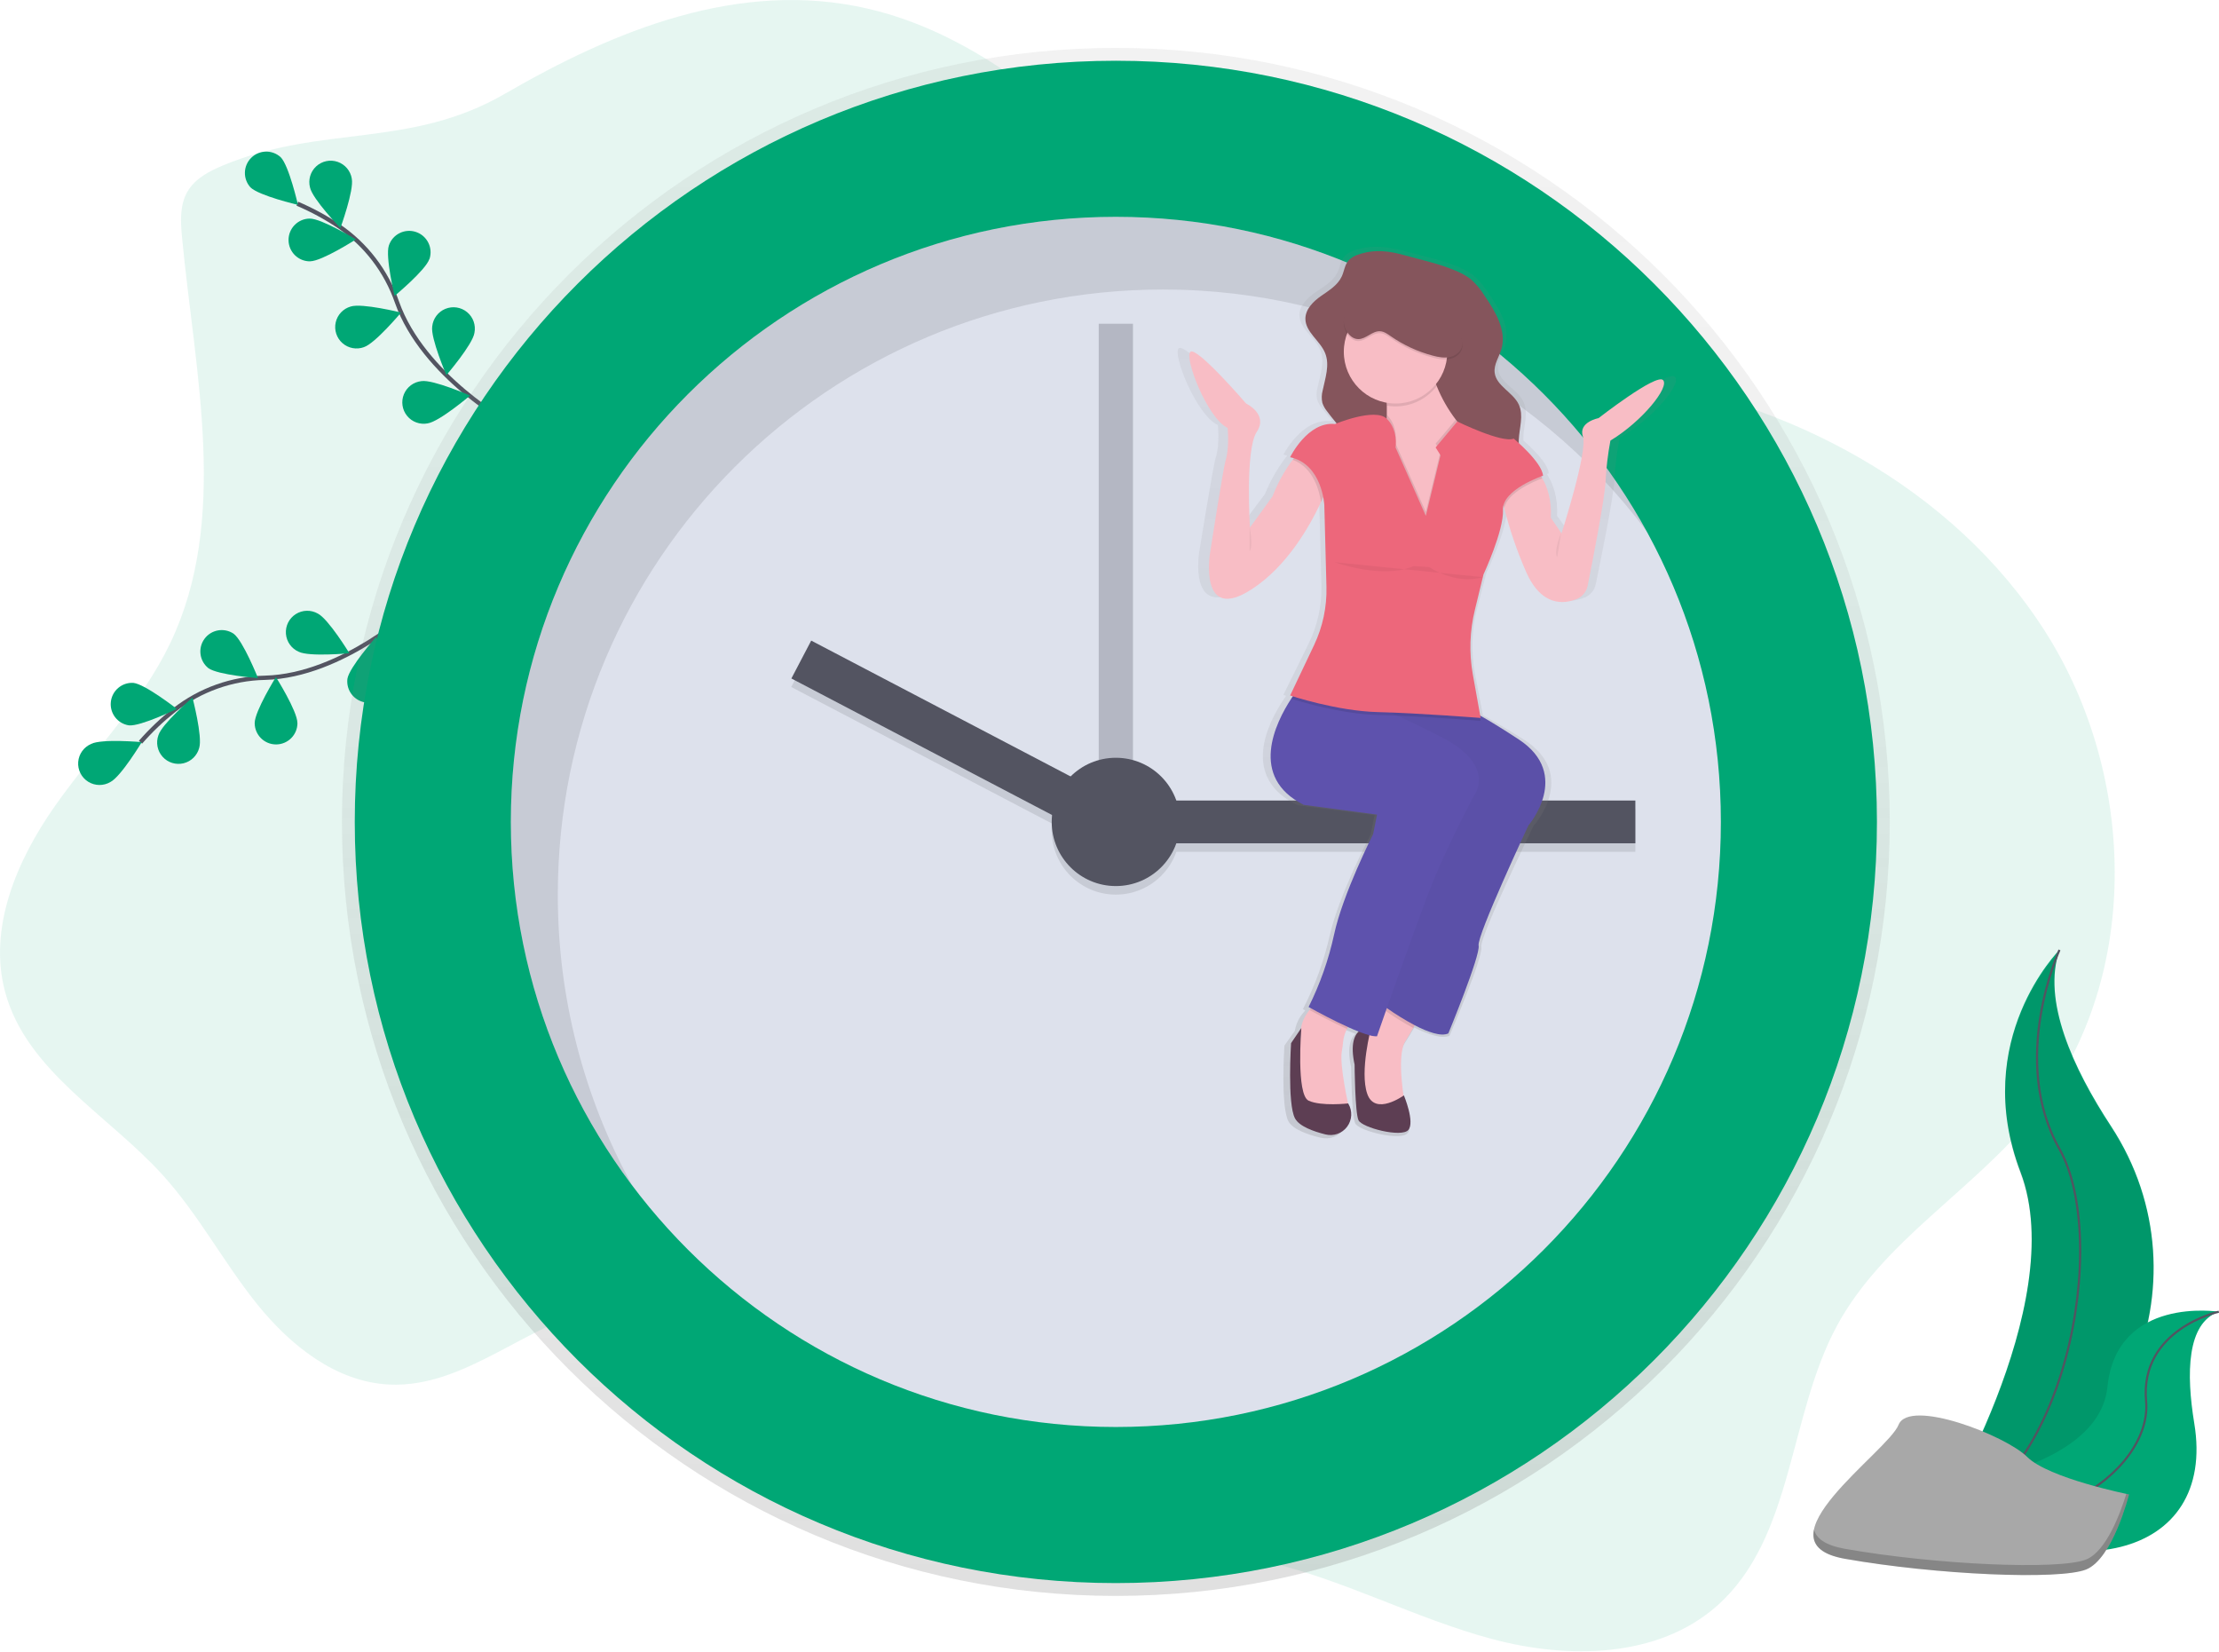
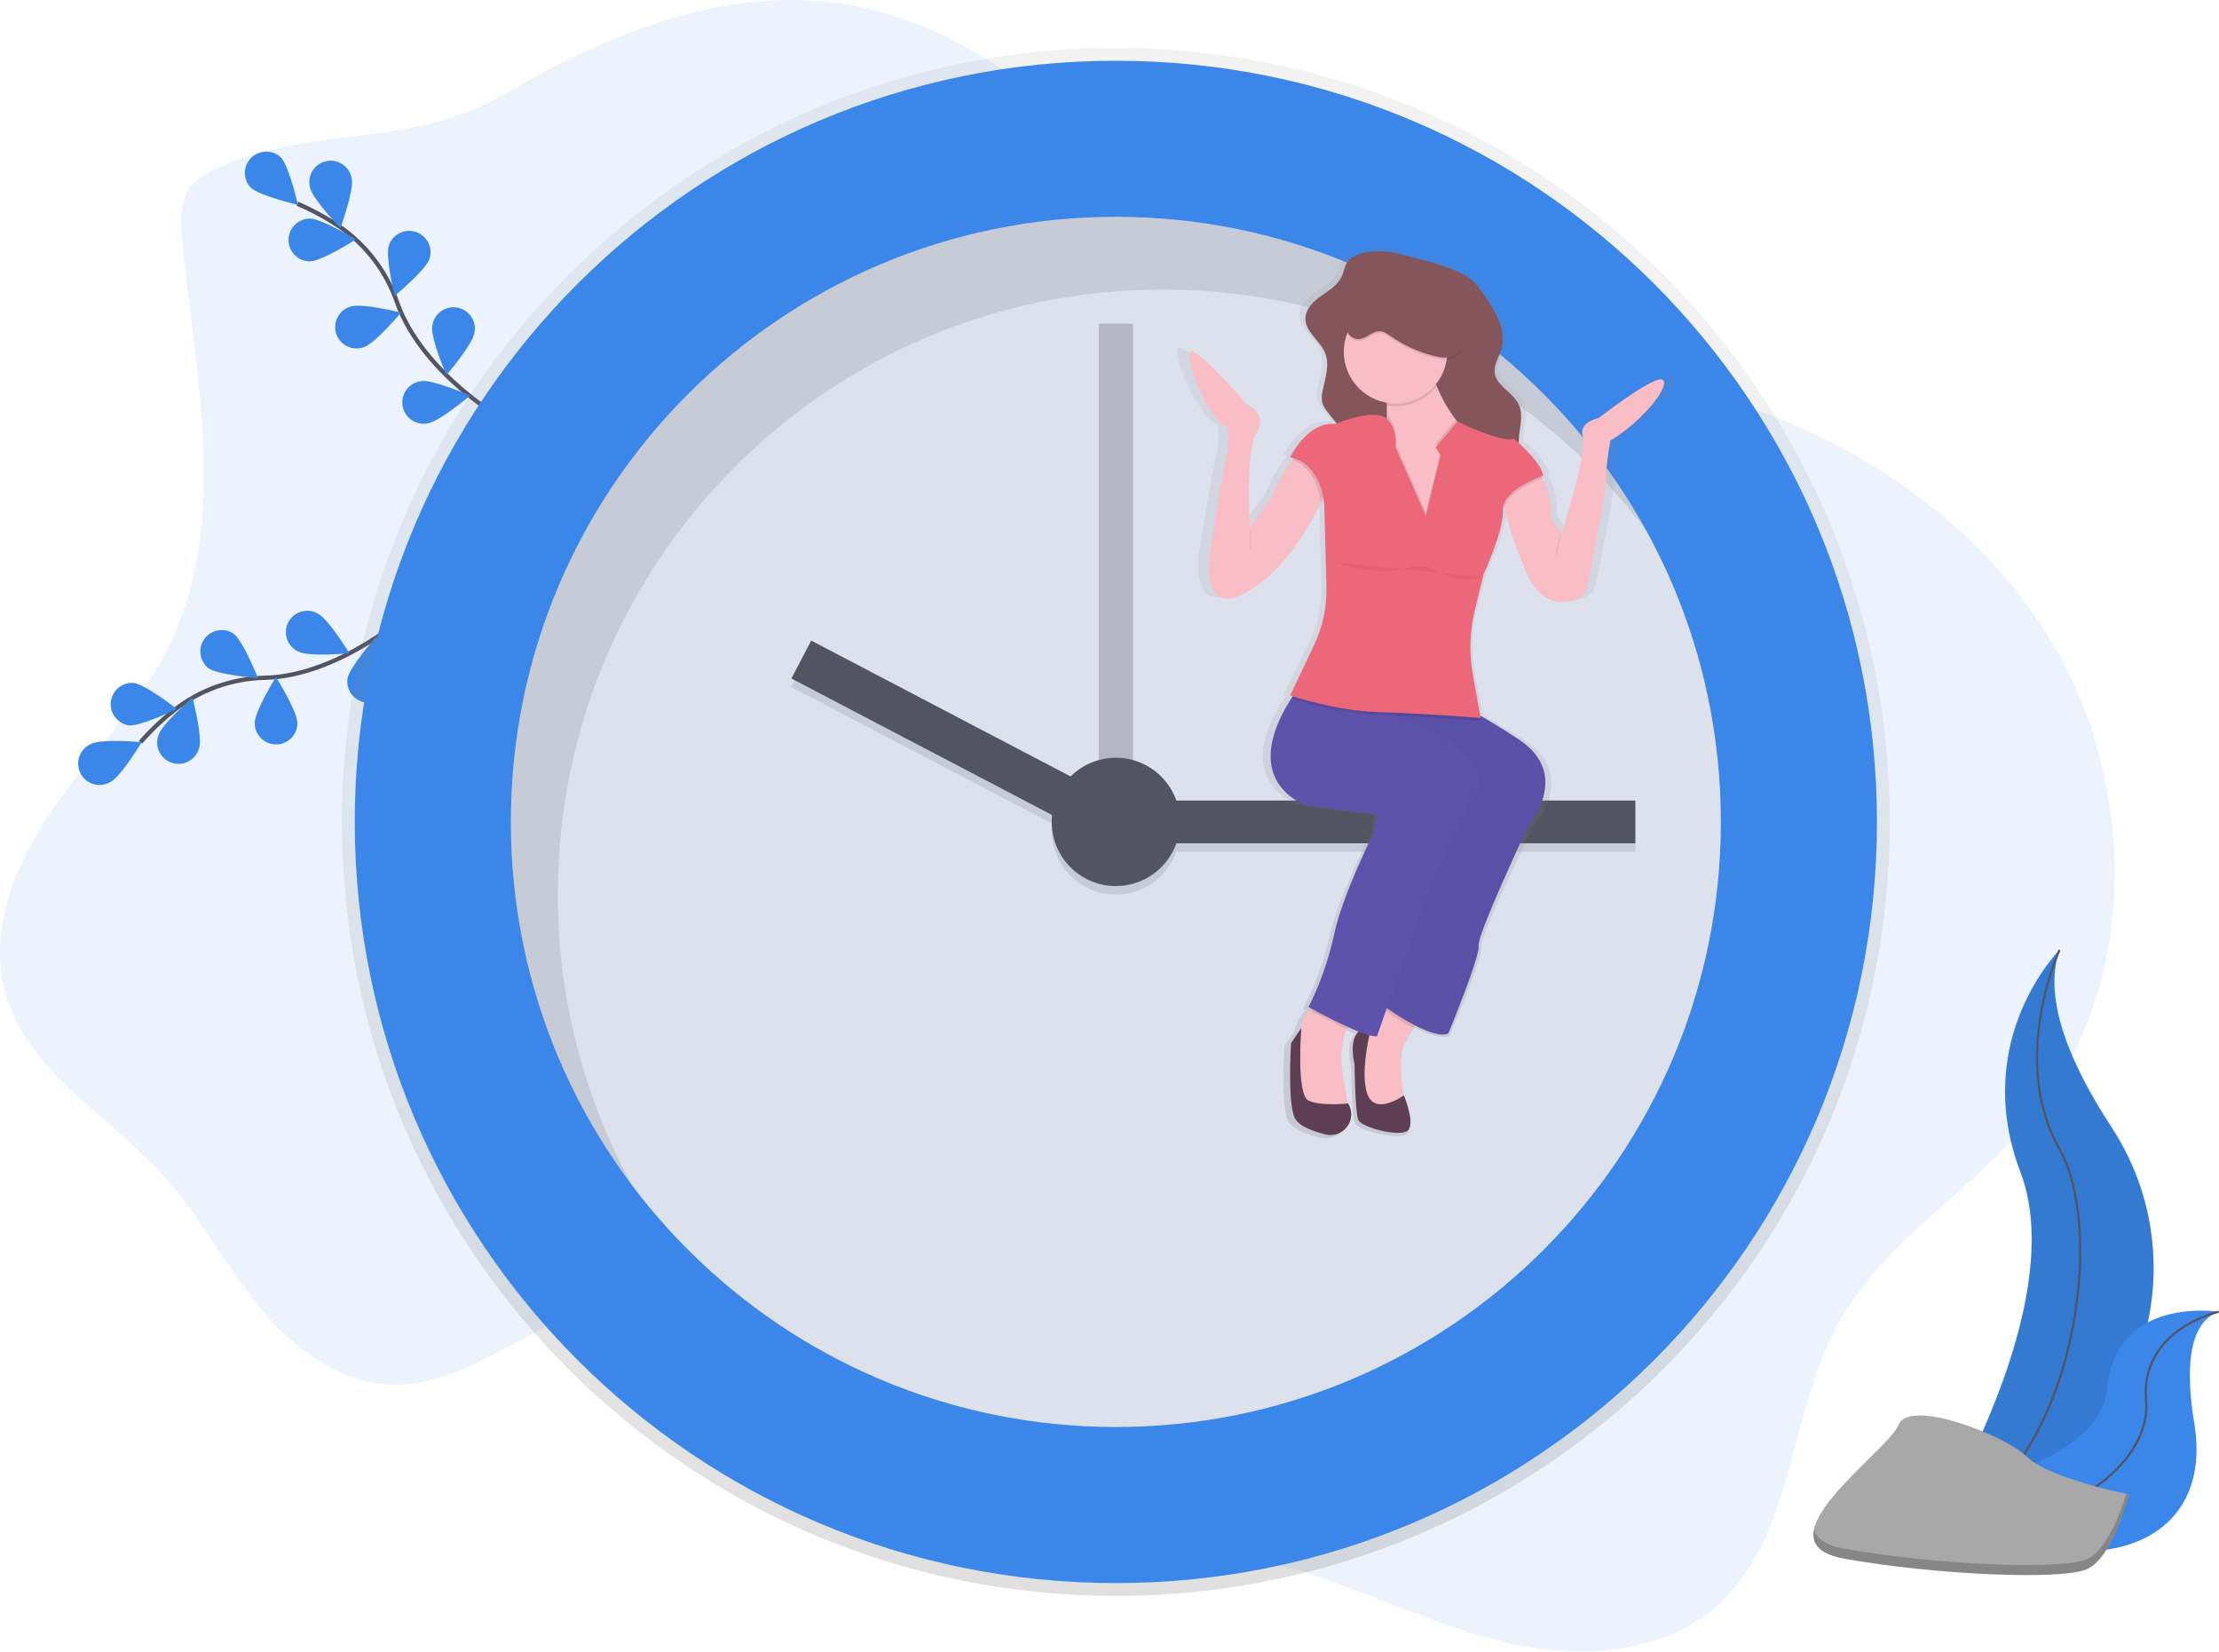
<svg xmlns="http://www.w3.org/2000/svg" xmlns:xlink="http://www.w3.org/1999/xlink" id="2b8e3008-3352-469a-8231-8c916447ef06" data-name="Layer 1" width="1037.94" height="772.29" viewBox="0 0 1037.94 772.29">
  <defs>
    <linearGradient id="60672ce7-bfbc-4a60-a482-eb57e060a9c7" x1="521.94" y1="746.41" x2="521.94" y2="22.41" gradientUnits="userSpaceOnUse">
      <stop offset="0" stop-color="gray" stop-opacity="0.25" />
      <stop offset="0.54" stop-color="gray" stop-opacity="0.12" />
      <stop offset="1" stop-color="gray" stop-opacity="0.1" />
    </linearGradient>
    <linearGradient id="b310ffb6-9937-4369-8bc9-4e3f67e27eb9" x1="748.44" y1="596.28" x2="748.44" y2="179.26" xlink:href="#60672ce7-bfbc-4a60-a482-eb57e060a9c7" />
  </defs>
-   <path d="M185.48,141.19c-6.46,2.68-13.09,6.12-16.64,12.15-3.76,6.37-3.31,14.28-2.61,21.65,6.1,63.92,22.17,131.9-5.58,189.8-13.47,28.09-36,50.6-53.92,76.11s-31.45,57.36-23.13,87.37c10.16,36.67,48.08,57,73.64,85.22,16.73,18.45,28.46,40.87,44.07,60.28s37,36.51,61.92,37.65c35.84,1.65,65-29.3,100.14-36.47,36-7.34,72.25,11.34,101.44,33.7s55.74,49.45,89.75,63.41c37.56,15.43,79.9,13.07,119.44,22.34,36,8.45,69.14,26.42,104.88,36s77.63,9,105.32-15.47c36.09-32,33.25-89,56.3-131.33,21.41-39.33,63.32-62.81,91.53-97.58,50.76-62.58,49.1-158.23,6-226.29s-121.17-109.27-201-120c-36-4.83-73.07-4.17-107.68-15.16C636.71,195.17,581.58,89.83,487,67.91,426.88,54,368.41,78.09,317.2,107.74,272.75,133.48,231.74,122,185.48,141.19Z" transform="translate(-81.08 -63.86)" fill="#00a775" opacity="0.1" />
+   <path d="M185.48,141.19c-6.46,2.68-13.09,6.12-16.64,12.15-3.76,6.37-3.31,14.28-2.61,21.65,6.1,63.92,22.17,131.9-5.58,189.8-13.47,28.09-36,50.6-53.92,76.11s-31.45,57.36-23.13,87.37c10.16,36.67,48.08,57,73.64,85.22,16.73,18.45,28.46,40.87,44.07,60.28s37,36.51,61.92,37.65c35.84,1.65,65-29.3,100.14-36.47,36-7.34,72.25,11.34,101.44,33.7s55.74,49.45,89.75,63.41c37.56,15.43,79.9,13.07,119.44,22.34,36,8.45,69.14,26.42,104.88,36s77.63,9,105.32-15.47c36.09-32,33.25-89,56.3-131.33,21.41-39.33,63.32-62.81,91.53-97.58,50.76-62.58,49.1-158.23,6-226.29s-121.17-109.27-201-120c-36-4.83-73.07-4.17-107.68-15.16C636.71,195.17,581.58,89.83,487,67.91,426.88,54,368.41,78.09,317.2,107.74,272.75,133.48,231.74,122,185.48,141.19Z" transform="translate(-81.08 -63.86)" fill="#3a86e9" opacity="0.1" />
  <path d="M275.76,347.69S241.63,379.9,205,380.86a71.09,71.09,0,0,0-42.37,15.07A119.57,119.57,0,0,0,146.79,411" transform="translate(-81.08 -63.86)" fill="none" stroke="#535461" stroke-miterlimit="10" stroke-width="2" />
-   <path d="M123.69,411.79c4.92-2.5,23.7-.84,23.7-.84s-9.74,16.15-14.66,18.65a10,10,0,1,1-9-17.81Z" transform="translate(-81.08 -63.86)" fill="#00a775" />
-   <path d="M143.46,383.24c5.49.58,20.35,12.18,20.35,12.18s-17,8.26-22.44,7.69a10,10,0,0,1,2.09-19.87Z" transform="translate(-81.08 -63.86)" fill="#00a775" />
-   <path d="M190.34,360.23c4.44,3.27,11.42,20.79,11.42,20.79s-18.81-1.43-23.25-4.69a10,10,0,0,1,11.83-16.1Z" transform="translate(-81.08 -63.86)" fill="#00a775" />
-   <path d="M229.73,350.82c4.93,2.47,14.77,18.56,14.77,18.56s-18.78,1.77-23.71-.7a10,10,0,1,1,8.94-17.86Z" transform="translate(-81.08 -63.86)" fill="#00a775" />
-   <path d="M174.26,413.63c1.64-5.27-3.16-23.51-3.16-23.51s-14.28,12.32-15.92,17.59a10,10,0,1,0,19.08,5.92Z" transform="translate(-81.08 -63.86)" fill="#00a775" />
-   <path d="M220.19,402c0-5.52-10.05-21.48-10.05-21.48s-9.94,16-9.93,21.54a10,10,0,0,0,20-.06Z" transform="translate(-81.08 -63.86)" fill="#00a775" />
-   <path d="M263.28,384.64c.92-5.44-6.28-22.87-6.28-22.87s-12.51,14.12-13.42,19.56a10,10,0,0,0,19.7,3.32Z" transform="translate(-81.08 -63.86)" fill="#00a775" />
+   <path d="M123.69,411.79c4.92-2.5,23.7-.84,23.7-.84s-9.74,16.15-14.66,18.65a10,10,0,1,1-9-17.81Z" transform="translate(-81.08 -63.86)" fill="#3a86e9" />
+   <path d="M143.46,383.24c5.49.58,20.35,12.18,20.35,12.18s-17,8.26-22.44,7.69a10,10,0,0,1,2.09-19.87Z" transform="translate(-81.08 -63.86)" fill="#3a86e9" />
+   <path d="M190.34,360.23c4.44,3.27,11.42,20.79,11.42,20.79s-18.81-1.43-23.25-4.69a10,10,0,0,1,11.83-16.1Z" transform="translate(-81.08 -63.86)" fill="#3a86e9" />
+   <path d="M229.73,350.82c4.93,2.47,14.77,18.56,14.77,18.56s-18.78,1.77-23.71-.7a10,10,0,1,1,8.94-17.86Z" transform="translate(-81.08 -63.86)" fill="#3a86e9" />
+   <path d="M174.26,413.63c1.64-5.27-3.16-23.51-3.16-23.51s-14.28,12.32-15.92,17.59a10,10,0,1,0,19.08,5.92Z" transform="translate(-81.08 -63.86)" fill="#3a86e9" />
+   <path d="M220.19,402c0-5.52-10.05-21.48-10.05-21.48s-9.94,16-9.93,21.54a10,10,0,0,0,20-.06Z" transform="translate(-81.08 -63.86)" fill="#3a86e9" />
+   <path d="M263.28,384.64c.92-5.44-6.28-22.87-6.28-22.87s-12.51,14.12-13.42,19.56a10,10,0,0,0,19.7,3.32Z" transform="translate(-81.08 -63.86)" fill="#3a86e9" />
  <path d="M320.11,262.39S279,239.81,266.78,205.22a71.09,71.09,0,0,0-27.37-35.69,119.57,119.57,0,0,0-19.24-10.4" transform="translate(-81.08 -63.86)" fill="none" stroke="#535461" stroke-miterlimit="10" stroke-width="2" />
-   <path d="M212.37,137.38c3.89,3.91,8.08,22.3,8.08,22.3s-18.36-4.3-22.25-8.22a10,10,0,0,1,14.17-14.08Z" transform="translate(-81.08 -63.86)" fill="#00a775" />
-   <path d="M245.62,147.41c1.14,5.4-5.33,23.11-5.33,23.11s-13.07-13.59-14.21-19a10,10,0,1,1,19.55-4.12Z" transform="translate(-81.08 -63.86)" fill="#00a775" />
-   <path d="M281.92,185c-1.74,5.23-16.27,17.26-16.27,17.26s-4.42-18.33-2.68-23.57a10,10,0,0,1,19,6.31Z" transform="translate(-81.08 -63.86)" fill="#00a775" />
-   <path d="M303,219.55c-.83,5.45-13.12,19.76-13.12,19.76s-7.46-17.32-6.63-22.77a10,10,0,1,1,19.75,3Z" transform="translate(-81.08 -63.86)" fill="#00a775" />
-   <path d="M226.16,186.07c5.52-.06,21.4-10.24,21.4-10.24s-16.11-9.8-21.63-9.74a10,10,0,1,0,.23,20Z" transform="translate(-81.08 -63.86)" fill="#00a775" />
-   <path d="M251.32,226.21c5.24-1.71,17.35-16.17,17.35-16.17s-18.31-4.53-23.55-2.82a10,10,0,1,0,6.2,19Z" transform="translate(-81.08 -63.86)" fill="#00a775" />
-   <path d="M281.12,261.87c5.46-.8,19.84-13,19.84-13s-17.28-7.56-22.73-6.76a10,10,0,1,0,2.9,19.77Z" transform="translate(-81.08 -63.86)" fill="#00a775" />
+   <path d="M212.37,137.38c3.89,3.91,8.08,22.3,8.08,22.3s-18.36-4.3-22.25-8.22a10,10,0,0,1,14.17-14.08Z" transform="translate(-81.08 -63.86)" fill="#3a86e9" />
+   <path d="M245.62,147.41c1.14,5.4-5.33,23.11-5.33,23.11s-13.07-13.59-14.21-19a10,10,0,1,1,19.55-4.12Z" transform="translate(-81.08 -63.86)" fill="#3a86e9" />
+   <path d="M281.92,185c-1.74,5.23-16.27,17.26-16.27,17.26s-4.42-18.33-2.68-23.57a10,10,0,0,1,19,6.31Z" transform="translate(-81.08 -63.86)" fill="#3a86e9" />
+   <path d="M303,219.55c-.83,5.45-13.12,19.76-13.12,19.76s-7.46-17.32-6.63-22.77a10,10,0,1,1,19.75,3Z" transform="translate(-81.08 -63.86)" fill="#3a86e9" />
+   <path d="M226.16,186.07c5.52-.06,21.4-10.24,21.4-10.24s-16.11-9.8-21.63-9.74a10,10,0,1,0,.23,20Z" transform="translate(-81.08 -63.86)" fill="#3a86e9" />
+   <path d="M251.32,226.21c5.24-1.71,17.35-16.17,17.35-16.17s-18.31-4.53-23.55-2.82a10,10,0,1,0,6.2,19Z" transform="translate(-81.08 -63.86)" fill="#3a86e9" />
+   <path d="M281.12,261.87c5.46-.8,19.84-13,19.84-13s-17.28-7.56-22.73-6.76a10,10,0,1,0,2.9,19.77Z" transform="translate(-81.08 -63.86)" fill="#3a86e9" />
  <circle cx="521.94" cy="384.41" r="362" fill="url(#60672ce7-bfbc-4a60-a482-eb57e060a9c7)" />
-   <circle cx="521.94" cy="384.41" r="356" fill="#00a775" />
+   <circle cx="521.94" cy="384.41" r="356" fill="#3a86e9" />
  <circle cx="521.94" cy="384.41" r="283" fill="#dde1ec" />
  <rect x="513.94" y="151.41" width="16" height="250" fill="#535461" opacity="0.3" />
  <g opacity="0.1">
    <rect x="538.94" y="378.41" width="226" height="20" />
    <rect x="516.95" y="333.31" width="20" height="160.52" transform="translate(-164.99 624.63) rotate(-62.36)" />
    <circle cx="521.94" cy="388.41" r="30" />
  </g>
  <rect x="538.94" y="374.41" width="226" height="20" fill="#535461" />
  <rect x="446.69" y="399.57" width="160.52" height="20" transform="translate(169.1 -261.59) rotate(27.64)" fill="#535461" />
  <circle cx="521.94" cy="384.41" r="30" fill="#535461" />
  <g opacity="0.1">
    <path d="M342,482.27c0-156.3,126.7-283,283-283A282.56,282.56,0,0,1,851.16,312.11C803,224.59,710,165.27,603,165.27c-156.3,0-283,126.7-283,283a281.74,281.74,0,0,0,56.87,170.16A281.71,281.71,0,0,1,342,482.27Z" transform="translate(-81.08 -63.86)" />
  </g>
  <path d="M864.5,240.09c-3.36-3.23-31.64,18-31.64,18s-10.07,1.84-7.67,8.75-10.55,45.61-10.55,45.61l-5.27-7.37c.51-8.65-1.87-14.78-4.19-18.6-.19-.31-.38-.61-.57-.89l.92-.32c-.35-4.72-7.9-11.91-11.91-15.43,0-.51,0-1,0-1.52.25-5.64,2.51-11.59,0-16.7-2.84-5.83-11.15-8.76-11.85-15.16-.42-3.82,2.16-7.27,3.3-10.95,2.72-8.8-2.93-17.78-8.33-25.36a35.47,35.47,0,0,0-6.61-7.62,32.08,32.08,0,0,0-7.94-4.24c-7.91-3.2-16-4.81-24.16-7-7.83-2.08-15.05-3.07-23-.46a11.31,11.31,0,0,0-5,2.87c-1.89,2.12-2.14,5.14-3.38,7.67-2,4.07-6.31,6.5-10.12,9.11s-7.63,6.19-7.65,10.69c0,6.39,7.3,10.41,9.74,16.36,2.28,5.54,0,11.71-1.27,17.55a11.79,11.79,0,0,0-.15,5.79,12.44,12.44,0,0,0,2.24,3.9c1.51,2,3.13,3.86,4.74,5.76l-.74.29c-13.42-1.38-22.05,15.66-22.05,15.66.62.13,1.21.28,1.79.45l-.57.74a72.75,72.75,0,0,0-9.85,17.23l-11,14.74s-2.4-36.86,3.36-45.15-5.27-13.36-5.27-13.36-24-26.72-27.33-24.42,8.15,31.33,18.22,35.94c0,0,1,9.21-1,15.2-1.21,3.79-7.67,43.77-7.67,43.77s-5.75,33.63,20.62,17c17.13-10.78,28.2-29.34,33.84-41q.59-1.23,1.11-2.35a28.15,28.15,0,0,1,.53,3.75l1,38.53a58.48,58.48,0,0,1-6.06,27.52L681.36,388.9l1.31.4-.79,1.14c-7.74,11.39-20.9,37,6.19,50.05l36,4.61-1.92,9.21s-14.86,28.1-19.18,47.45a142.19,142.19,0,0,1-12.47,34.09l1.11.59c-.23.26-.47.53-.7.81a17.38,17.38,0,0,0-4.16,8.72l-4.88,6.92s-1.92,28.56,1.92,35.48c2.1,3.78,9.07,6.18,15,7.58,8.8,2.09,15.9-7,11.23-14.49l-.06-.1h-.09c-1-4.65-4.06-19.08-3.06-24.56.28-1.56.54-3.11.67-4.69a16.58,16.58,0,0,1,1.86-5.93c.16-.31.33-.61.5-.91l.52.22c1.61.69,3.2,1.34,4.71,1.91-2.34,2.13-4,6.54-2,15.61,0,0,.19,22.69,1.92,26.26s21.09,8.29,24.45,4.61-2.16-16.36-2.16-16.36l-.17.12c-1.11-7.35-2.48-20.51.89-25.69,1.36-2.09,2.68-4.25,3.86-6.27l.73-1.25h0c6.26,3.12,12.88,5.47,16.5,3.84,0,0,15.82-36.86,14.86-41.46s24.45-56.67,24.45-56.67,21.57-24-4.79-40.54c-8.37-5.27-14.47-8.81-18.9-11.2L771,379a70.92,70.92,0,0,1,1-30.66L776,333.08h0l.33-1.3s10.07-20.73,9.59-30.41a7,7,0,0,1,.25-2.23c.11.46.23.94.36,1.44a185.88,185.88,0,0,0,10.42,29.36c7.65,17.26,19,15.89,25.22,13.44a8.61,8.61,0,0,0,5.31-6.22c2.24-10.74,8.39-40.83,8.78-49.14a139.79,139.79,0,0,1,2.4-19.35C854.44,259.44,867.86,243.32,864.5,240.09Z" transform="translate(-81.08 -63.86)" fill="url(#b310ffb6-9937-4369-8bc9-4e3f67e27eb9)" />
  <path d="M747.11,535.31s-2.11,4.23-5,9.31c-1.13,2-2.39,4.15-3.68,6.22-4.57,7.31,0,30.6,0,30.6l-10,1.37-10-5-1.83-16.9V548.55L728,535.8l5-5.52Z" transform="translate(-81.08 -63.86)" fill="#f8bdc5" />
  <g opacity="0.1">
    <path d="M747.11,535.31s-2.11,4.23-5,9.31a123.85,123.85,0,0,1-12.78-7.86l-.88-.62-.47-.34,5-5.52Z" transform="translate(-81.08 -63.86)" />
  </g>
  <path d="M796,449.89s-24.21,51.61-23.29,56.18-14.16,41.11-14.16,41.11c-3.44,1.62-9.76-.71-15.72-3.8a123.23,123.23,0,0,1-13-8l-.88-.62-.53-.38,39.74-110.08L733,398.51l-2.6-1.91L714.68,385l48,8.68s1.67-.21,10.5,4.73c4.24,2.37,10.13,5.92,18.27,11.26C816.54,426.14,796,449.89,796,449.89Z" transform="translate(-81.08 -63.86)" fill="#5e52ad" />
  <g opacity="0.03">
    <path d="M796,449.89s-24.21,51.61-23.29,56.18-14.16,41.11-14.16,41.11c-3.44,1.62-9.76-.71-15.72-3.8a123.23,123.23,0,0,1-13-8l-.88-.62-.53-.38,39.74-110.08L733,398.51l-2.6-1.91L714.68,385l48,8.68s1.67-.21,10.5,4.73c4.24,2.37,10.13,5.92,18.27,11.26C816.54,426.14,796,449.89,796,449.89Z" transform="translate(-81.08 -63.86)" />
  </g>
  <path d="M722.45,544.44s-11.88-1.83-7.76,17.36c0,0,.18,22.5,1.83,26s20.1,8.22,23.29,4.57-2.06-16.21-2.06-16.21-13.47,9.82-17.13-.69S722.45,544.44,722.45,544.44Z" transform="translate(-81.08 -63.86)" fill="#5d3e53" />
  <path d="M714.22,540.79a14.4,14.4,0,0,0-3.11,4.32,16.92,16.92,0,0,0-1.77,5.88c-.12,1.56-.37,3.11-.63,4.65-1.14,6.51,3.23,25.8,3.23,25.8l-17.36,2.74-6.39-6.85-1.37-15.07a54.61,54.61,0,0,0,2.74-16c0-3.93,2-7.44,4-10a27.5,27.5,0,0,1,4.63-4.59S717.88,537.59,714.22,540.79Z" transform="translate(-81.08 -63.86)" fill="#f8bdc5" />
  <g opacity="0.1">
    <path d="M714.22,540.79a14.4,14.4,0,0,0-3.11,4.32c-7.11-3.21-14.58-7.26-17.3-8.76l-.21-.11a27.5,27.5,0,0,1,4.63-4.59S717.88,537.59,714.22,540.79Z" transform="translate(-81.08 -63.86)" />
  </g>
  <path d="M770.41,436.19S759,457.66,751.68,475.47c-4.8,11.7-14.72,39.56-21,57.3l-.92,2.62c-2.76,7.85-4.6,13.16-4.6,13.16a11.89,11.89,0,0,1-3.59-.53c-1.08-.29-2.29-.68-3.58-1.16l-1.45-.55c-1.44-.56-3-1.21-4.49-1.89-7.26-3.24-15-7.46-17.81-9l-1.06-.59A144.48,144.48,0,0,0,705.09,501c4.11-19.18,18.27-47,18.27-47l1.83-9.14-34.26-4.57c-25.81-12.9-13.27-38.33-5.9-49.62A66.66,66.66,0,0,1,689.1,385L716.51,391s4.32,1.38,13.92,5.63l4.41,2c5.38,2.47,12,5.65,20,9.73C781.82,422,770.41,436.19,770.41,436.19Z" transform="translate(-81.08 -63.86)" fill="#5e52ad" />
  <path d="M711.77,580.07a9.7,9.7,0,0,1-10.7,14.36c-5.61-1.39-12.26-3.77-14.26-7.52-3.65-6.85-1.83-35.17-1.83-35.17l4.8-7.08s-2.51,31.29,3.43,34,18.5,1.27,18.5,1.27Z" transform="translate(-81.08 -63.86)" fill="#5d3e53" />
  <path d="M716.63,182.86a10.68,10.68,0,0,0-4.8,2.85c-1.8,2.1-2,5.1-3.22,7.61-1.9,4-6,6.45-9.64,9s-7.27,6.14-7.29,10.6c0,6.34,7,10.32,9.28,16.21,2.17,5.5,0,11.61-1.21,17.4a12.15,12.15,0,0,0-.14,5.74,12.47,12.47,0,0,0,2.14,3.87c4.41,6,9.89,11.32,12.84,18.15,2.24,5.19,2.86,10.92,3.45,16.55.85,8.1,1.7,16.35.16,24.35a2.46,2.46,0,0,0,0,1.47,2.28,2.28,0,0,0,1.17,1,24,24,0,0,0,32.49-12c2-4.53,2.77-10,6.73-12.94a3.37,3.37,0,0,1,1.61-.73,4.71,4.71,0,0,1,2.6.87c5.14,2.78,11.37,2.86,17.1,1.72,3.46-.69,7-1.92,9.29-4.62,4.51-5.36,2-13.37,2.3-20.36.24-5.59,2.39-11.49,0-16.55-2.7-5.78-10.63-8.68-11.29-15-.4-3.78,2.06-7.21,3.15-10.85,2.59-8.73-2.79-17.63-7.93-25.14a34.81,34.81,0,0,0-6.29-7.55,30.19,30.19,0,0,0-7.56-4.2c-7.53-3.17-15.21-4.77-23-6.93C731.11,181.25,724.24,180.26,716.63,182.86Z" transform="translate(-81.08 -63.86)" fill="#85555c" />
  <path d="M754.88,313.32H728.38V270.38a80,80,0,0,0,1.38-12.5c0-1.41,0-2.85,0-4.3-.25-5.12-1.31-10.23-4.09-13.35-7.31-8.22,23.75-6.85,23.75-6.85a77.31,77.31,0,0,0,3.7,11.06,67.25,67.25,0,0,0,8.9,15.67,36.26,36.26,0,0,0,12.07,10.27C792.33,279.52,754.88,313.32,754.88,313.32Z" transform="translate(-81.08 -63.86)" fill="#f8bdc5" />
  <g opacity="0.1">
    <path d="M753.09,244.44a24.25,24.25,0,0,1-23.36,9.14c-.25-5.12-1.31-10.23-4.09-13.35-7.31-8.22,23.75-6.85,23.75-6.85A77.31,77.31,0,0,0,753.09,244.44Z" transform="translate(-81.08 -63.86)" />
  </g>
  <circle cx="652.78" cy="164.51" r="24.21" fill="#f8bdc5" />
  <path d="M834.35,269.93a143.91,143.91,0,0,0-2.28,19.18c-.37,8.23-6.23,38.07-8.37,48.72a8.45,8.45,0,0,1-5.06,6.17c-5.94,2.43-16.74,3.79-24-13.32a189.36,189.36,0,0,1-9.93-29.1,78.65,78.65,0,0,1-2-10.18l16-8.68a19.71,19.71,0,0,1,3.78,4.85c2.21,3.79,4.48,9.87,4,18.44l5,7.31s12.33-38.37,10-45.22,7.31-8.68,7.31-8.68,26.95-21,30.15-17.81S849.42,260.79,834.35,269.93Z" transform="translate(-81.08 -63.86)" fill="#f8bdc5" />
  <path d="M703.26,288.2a108,108,0,0,1-4.3,10.5c-5.38,11.57-15.92,30-32.24,40.66-25.12,16.44-19.64-16.9-19.64-16.9s6.15-39.64,7.31-43.39c1.83-5.94.91-15.07.91-15.07-9.59-4.57-20.55-33.34-17.36-35.63s26,24.21,26,24.21,10.51,5,5,13.25-3.2,44.76-3.2,44.76L676.31,296a72.9,72.9,0,0,1,9.39-17.08c2-2.73,3.4-4.38,3.4-4.38Z" transform="translate(-81.08 -63.86)" fill="#f8bdc5" />
  <g opacity="0.1">
    <path d="M802.5,287.57c-3.36,1.24-16.37,6.49-17.81,14a78.65,78.65,0,0,1-2-10.18l16-8.68A19.71,19.71,0,0,1,802.5,287.57Z" transform="translate(-81.08 -63.86)" />
  </g>
  <g opacity="0.1">
    <path d="M703.26,288.2a108,108,0,0,1-4.3,10.5c-.62-4.52-3.17-16.08-13.26-19.81,2-2.73,3.4-4.38,3.4-4.38Z" transform="translate(-81.08 -63.86)" />
  </g>
  <g opacity="0.1">
    <path d="M754.88,313.32H728.38V270.38a80,80,0,0,0,1.38-12.5c5.45,5.26,4.1,13.41,4.1,13.41l14.16,32L754.88,275l-2.28-3.65,9.4-11.18a36.26,36.26,0,0,0,12.07,10.27C792.33,279.52,754.88,313.32,754.88,313.32Z" transform="translate(-81.08 -63.86)" />
  </g>
  <g opacity="0.1">
    <path d="M773.6,401s-20.76-1.65-38.77-2.43l-1.81-.08c-2.56-.1-5-.18-7.39-.24-17.48-.42-37.25-6.53-40.61-7.6A66.66,66.66,0,0,1,689.1,385L716.51,391s4.32,1.38,13.92,5.63L714.68,385l48,8.68s1.67-.21,10.5,4.73Z" transform="translate(-81.08 -63.86)" />
  </g>
  <path d="M754.88,276.78l-2.28-3.65L762.74,261s20.91,10.25,26.39,8c0,0,13.25,11,13.7,17.36,0,0-19.18,6.39-18.73,16S775,332.5,775,332.5l-4,16.42a73.09,73.09,0,0,0-1,30.4l3.65,20.33s-28.78-2.28-48-2.74-41.11-7.76-41.11-7.76l11.21-23.59a60,60,0,0,0,5.78-27.28l-1-38.19s-.91-19.18-16-22.38c0,0,8.22-16.9,21-15.53,0,0,18.62-7.77,24.15-2.52s4.17,13.48,4.17,13.48l14.16,32Z" transform="translate(-81.08 -63.86)" fill="#ed677b" />
  <g opacity="0.1">
    <path d="M716.39,223.38c3.67,0,6.55-3.89,10.22-3.69,1.9.1,3.53,1.31,5.1,2.4a62.25,62.25,0,0,0,19.51,9c2.71.72,5.58,1.26,8.3.6s5.27-2.8,5.58-5.59a9.53,9.53,0,0,0-.48-3.63,44.87,44.87,0,0,0-19.54-25.79c-3.8-2.33-8.44-4.11-12.65-2.65-3.8,1.31-6.25,4.87-9,7.8a34.2,34.2,0,0,1-7,5.68c-2,1.21-5,2-6.15,4.22C708.11,215.87,711.52,223.34,716.39,223.38Z" transform="translate(-81.08 -63.86)" />
  </g>
  <path d="M716.39,222.47c3.67,0,6.55-3.89,10.22-3.69,1.9.1,3.53,1.31,5.1,2.4a62.25,62.25,0,0,0,19.51,9c2.71.72,5.58,1.26,8.3.6s5.27-2.8,5.58-5.59a9.53,9.53,0,0,0-.48-3.63,44.87,44.87,0,0,0-19.54-25.79c-3.8-2.33-8.44-4.11-12.65-2.65-3.8,1.31-6.25,4.87-9,7.8a34.2,34.2,0,0,1-7,5.68c-2,1.21-5,2-6.15,4.22C708.11,215,711.52,222.42,716.39,222.47Z" transform="translate(-81.08 -63.86)" fill="#85555c" />
  <path d="M705.32,326.79s22.38,8.22,37,1.83l7.31.46s12.15,8.52,25,4.71" transform="translate(-81.08 -63.86)" opacity="0.05" />
  <path d="M811.29,313.09s-3.65,8.68-1.83,11.42" transform="translate(-81.08 -63.86)" opacity="0.05" />
  <path d="M665.58,310.35s1.83,8.68,0,11.42" transform="translate(-81.08 -63.86)" opacity="0.05" />
-   <path d="M1044.4,508.14s-41.84,41.84-18.22,103.92S985.7,777.38,985.7,777.38s.69-.1,2-.32c85.93-15.17,128.62-113.44,80.84-186.45C1050.73,563.46,1036.15,531.62,1044.4,508.14Z" transform="translate(-81.08 -63.86)" fill="#00a775" />
+   <path d="M1044.4,508.14s-41.84,41.84-18.22,103.92S985.7,777.38,985.7,777.38s.69-.1,2-.32c85.93-15.17,128.62-113.44,80.84-186.45C1050.73,563.46,1036.15,531.62,1044.4,508.14Z" transform="translate(-81.08 -63.86)" fill="#3a86e9" />
  <path d="M1044.4,508.84s-41.84,41.84-18.22,103.92S985.7,778.07,985.7,778.07s.69-.1,2-.32c85.93-15.17,128.62-113.44,80.84-186.45C1050.73,564.16,1036.15,532.32,1044.4,508.84Z" transform="translate(-81.08 -63.86)" opacity="0.1" />
  <path d="M1044.4,508.14s-23.62,51.28,0,93.12,4,159.25-58.71,176.12" transform="translate(-81.08 -63.86)" fill="none" stroke="#535461" stroke-miterlimit="10" />
-   <path d="M1118.92,677.36s-47.74-7.6-52.09,35.18S975,761.25,975,761.25l1.64,1.09c72.2,47.4,141.23,30.19,130.82-32.75C1103.62,706.2,1103.94,682.7,1118.92,677.36Z" transform="translate(-81.08 -63.86)" fill="#00a775" />
+   <path d="M1118.92,677.36s-47.74-7.6-52.09,35.18S975,761.25,975,761.25l1.64,1.09c72.2,47.4,141.23,30.19,130.82-32.75C1103.62,706.2,1103.94,682.7,1118.92,677.36Z" transform="translate(-81.08 -63.86)" fill="#3a86e9" />
  <path d="M1118.92,677.36s-37.06,8.13-34,41.83-55,74.09-109.88,42.07" transform="translate(-81.08 -63.86)" fill="none" stroke="#535461" stroke-miterlimit="10" />
  <path d="M1076.92,762.81s-37.6-7.52-47.63-17.55-55.15-27.57-60.16-15-67.68,55.15-25.07,62.67,100.27,10,112.8,5S1076.92,762.81,1076.92,762.81Z" transform="translate(-81.08 -63.86)" fill="#a8a8a8" />
  <path d="M944.06,788.24c42.62,7.52,100.27,10,112.8,5,9.55-3.82,16.18-22.16,18.8-30.7l1.25.26s-7.52,30.08-20.05,35.09-70.19,2.51-112.8-5c-12.3-2.17-15.82-7.27-14.49-13.72C930.61,783.38,934.9,786.62,944.06,788.24Z" transform="translate(-81.08 -63.86)" opacity="0.2" />
</svg>
